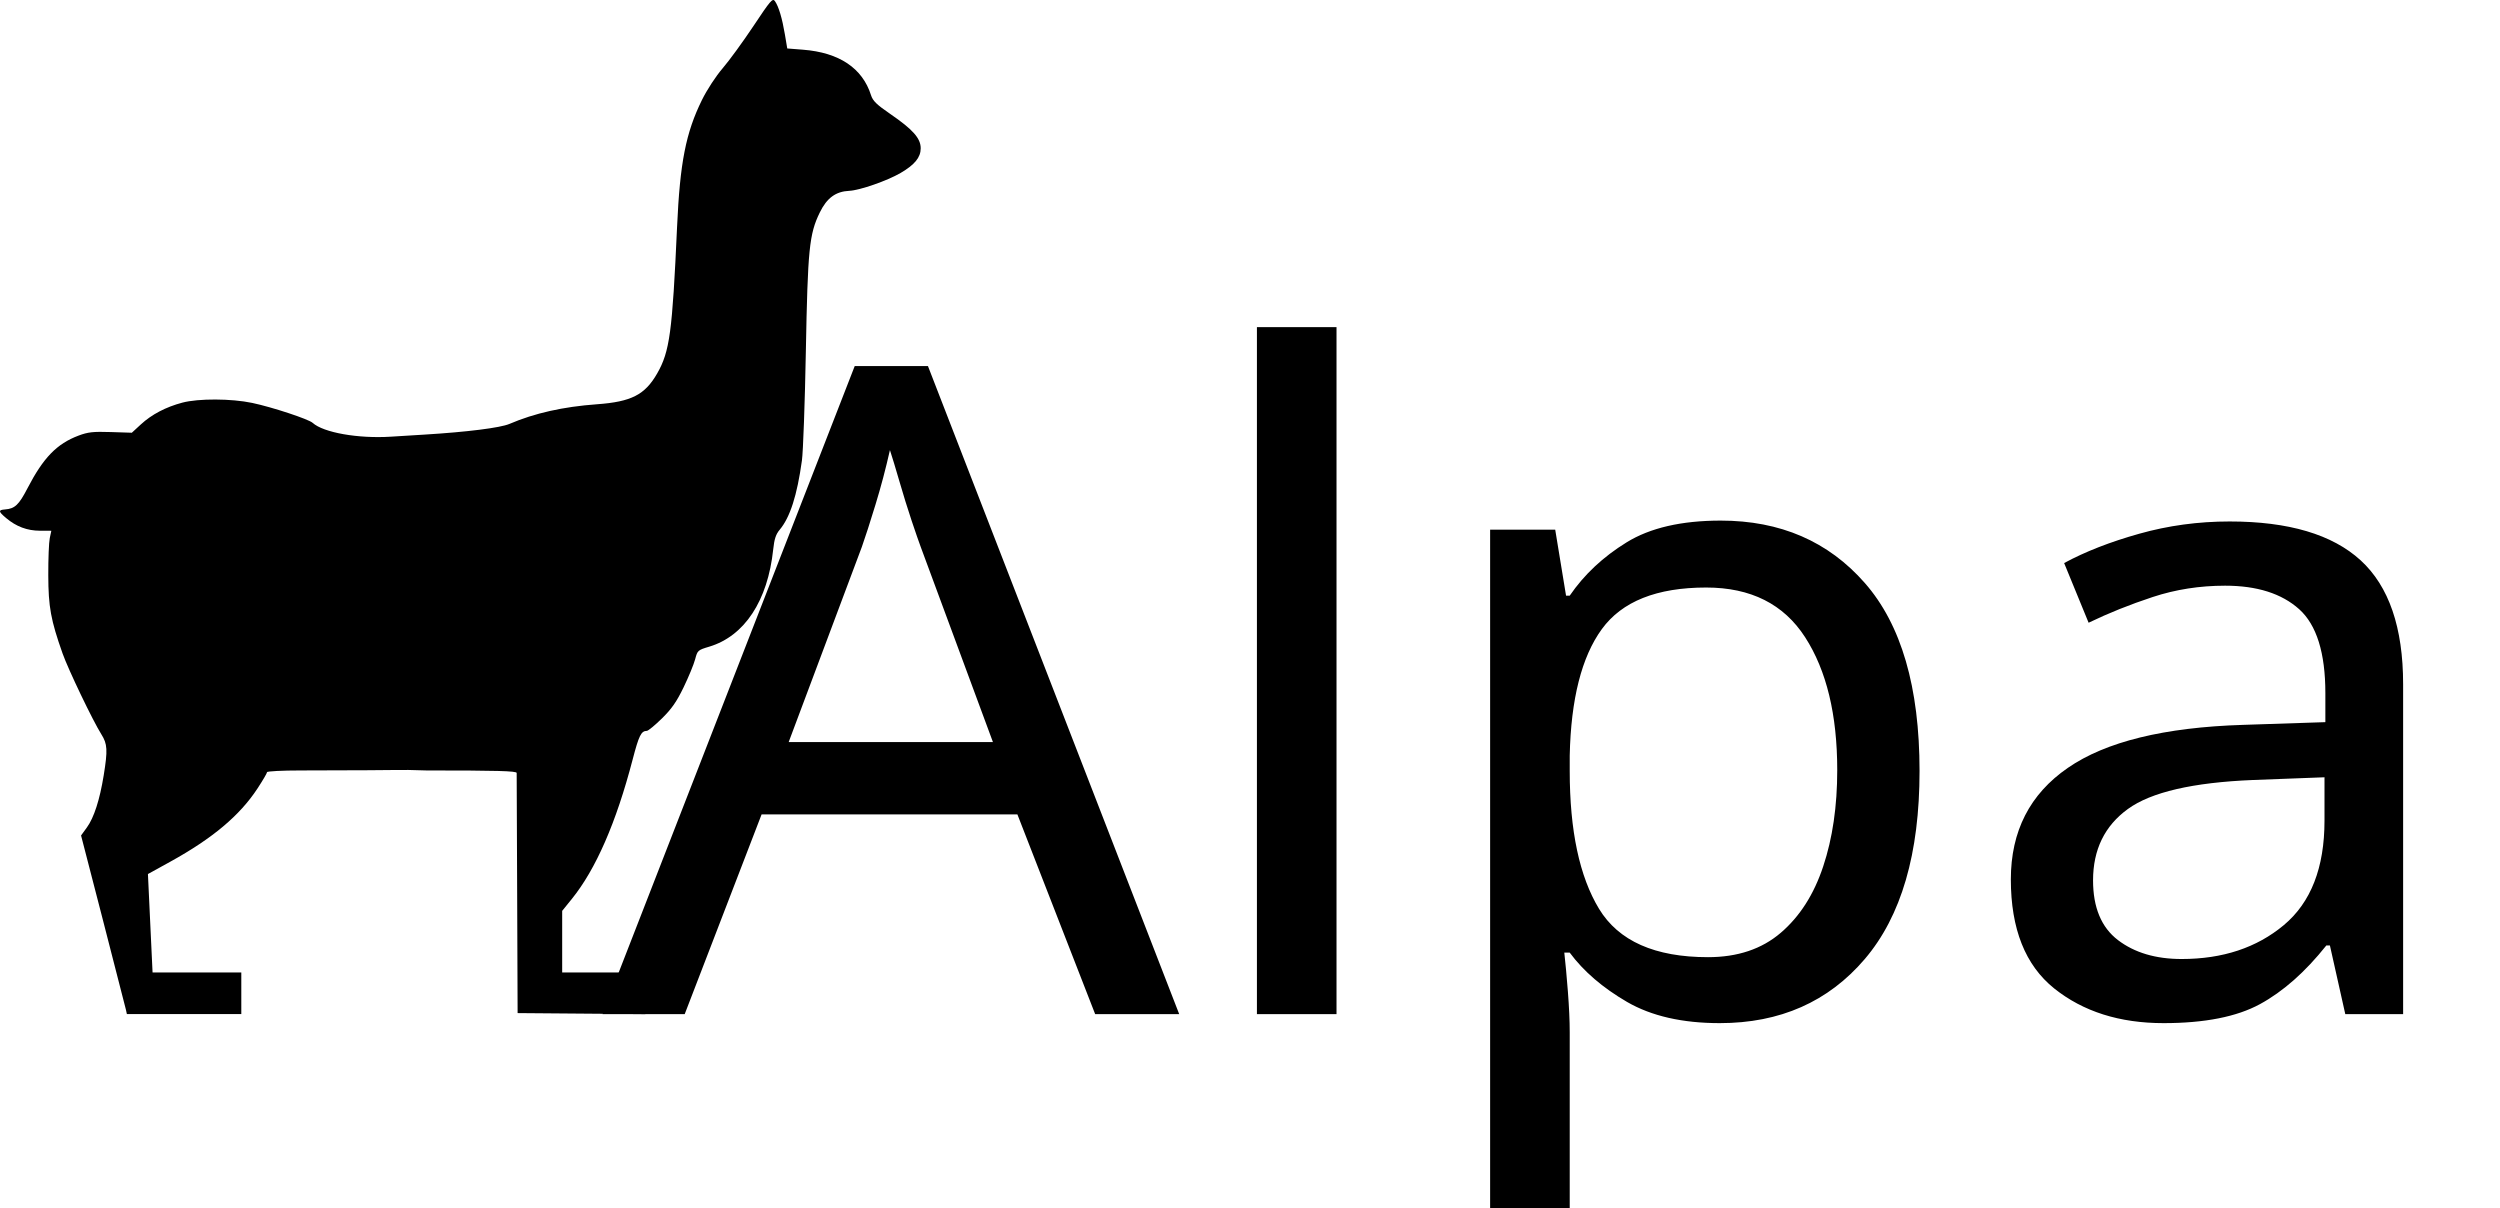
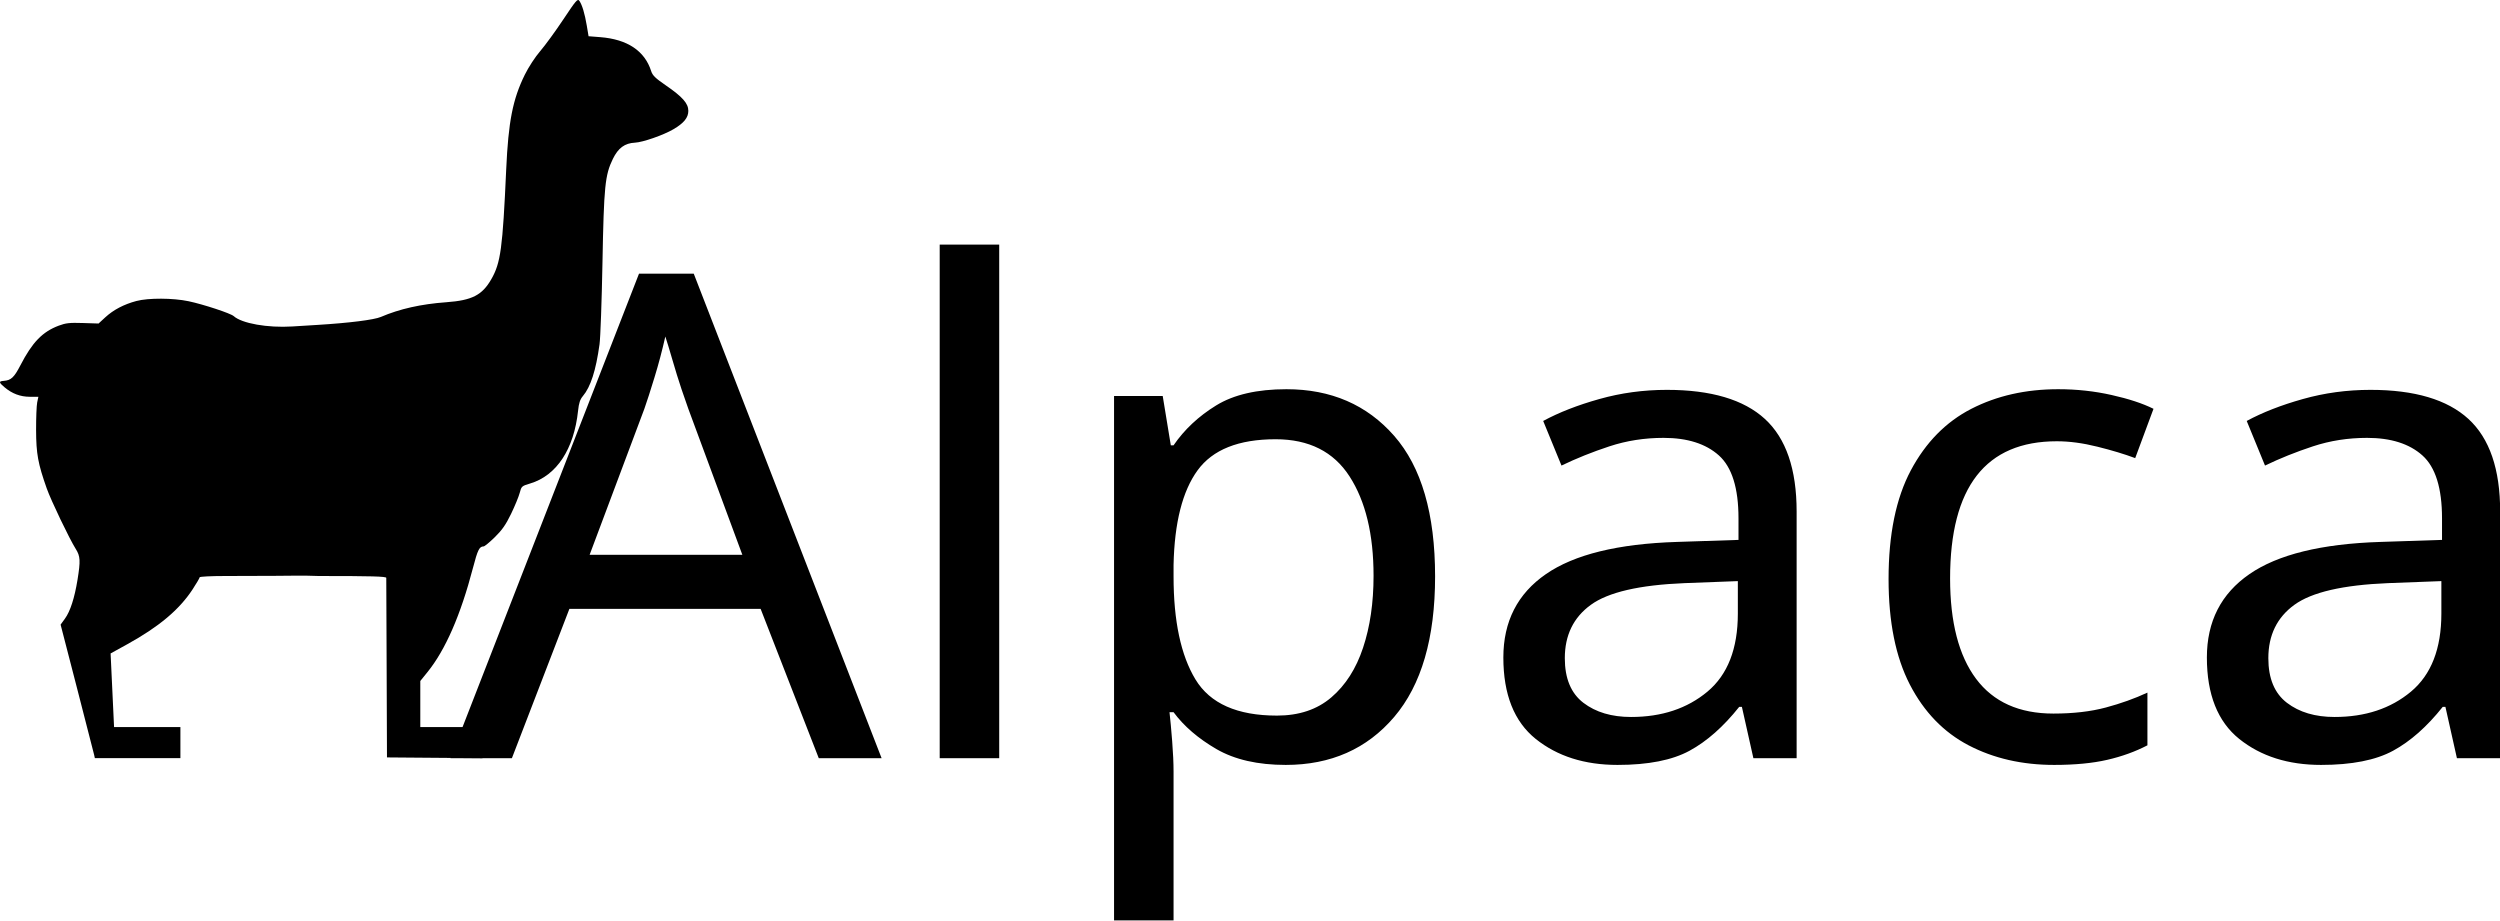
- <svg xmlns="http://www.w3.org/2000/svg" version="1.1" id="svg2" width="403.889" height="195.072" viewBox="0 0 403.889 195.072">
+ <svg xmlns="http://www.w3.org/2000/svg" version="1.1" id="svg2" width="540.232" height="198.888" viewBox="0 0 540.232 198.888">
  <defs id="defs6" />
  <path style="fill:#000000;stroke-width:0.32" d="m 20.34,163.11 c -0.086,-0.396 -1.752,-6.888 -3.701,-14.426 l -3.543,-13.706 0.947,-1.307 c 1.138,-1.571 2.071,-4.461 2.707,-8.383 0.667,-4.114 0.612,-5.09 -0.377,-6.658 -1.36,-2.155 -5.357,-10.489 -6.269,-13.073 -1.899,-5.38 -2.287,-7.5 -2.304,-12.608 -0.009,-2.64 0.098,-5.34 0.238,-6 l 0.255,-1.2 -1.855,-0.007 c -2.051,-0.008 -3.822,-0.674 -5.454,-2.052 -1.269,-1.071 -1.295,-1.302 -0.16,-1.388 1.569,-0.119 2.229,-0.74 3.6,-3.389 2.567,-4.962 4.752,-7.218 8.271,-8.541 1.523,-0.572 2.346,-0.663 5.206,-0.571 l 3.397,0.109 1.454,-1.34 c 1.757,-1.619 4.036,-2.814 6.717,-3.524 2.595,-0.687 7.903,-0.664 11.275,0.047 3.214,0.678 9.1,2.619 9.763,3.219 1.744,1.578 7.341,2.569 12.635,2.236 1.409,-0.088 3.858,-0.24 5.442,-0.336 6.855,-0.418 12.252,-1.096 13.72,-1.726 4.064,-1.742 8.679,-2.778 14.142,-3.175 5.554,-0.404 7.751,-1.53 9.728,-4.985 2.022,-3.534 2.441,-6.625 3.211,-23.696 0.468,-10.367 1.414,-15.189 4.02,-20.48 0.81,-1.645 2.244,-3.841 3.344,-5.12 1.059,-1.232 3.302,-4.309 4.984,-6.838 2.766,-4.159 3.097,-4.541 3.469,-4 0.6,0.872 1.162,2.756 1.599,5.353 l 0.384,2.285 2.54,0.199 c 5.85,0.459 9.607,2.971 10.991,7.348 0.291,0.919 0.905,1.519 3.093,3.021 3.672,2.52 4.935,3.943 4.935,5.559 0,1.471 -0.962,2.653 -3.244,3.985 -2.157,1.26 -6.608,2.81 -8.29,2.887 -2.196,0.101 -3.625,1.15 -4.77,3.501 -1.704,3.499 -1.944,5.893 -2.251,22.46 -0.154,8.272 -0.438,16.192 -0.633,17.6 -0.781,5.659 -1.92,9.204 -3.599,11.2 -0.612,0.728 -0.864,1.497 -1.043,3.183 -0.878,8.29 -4.632,13.992 -10.337,15.701 -1.837,0.55 -1.895,0.603 -2.274,2.041 -0.214,0.812 -1.051,2.844 -1.859,4.516 -1.137,2.349 -1.934,3.494 -3.509,5.04 -1.121,1.1 -2.217,2.002 -2.435,2.005 -0.919,0.011 -1.278,0.738 -2.302,4.662 -2.653,10.166 -5.944,17.705 -9.823,22.498 l -1.552,1.919 v 4.978 4.978 h 6.72 6.72 v 3.364 3.364 l -10.32,-0.084 -10.32,-0.084 -0.072,-19.2 c -0.04,-10.56 -0.076,-19.38 -0.08,-19.6 -0.006,-0.314 -3.137,-0.4 -14.568,-0.4 -6.176,-0.178 0.035,-0.024 -20.301,10e-6 -3.002,0 -5.459,0.126 -5.459,0.279 0,0.153 -0.697,1.341 -1.548,2.64 -2.863,4.365 -7.258,8.056 -14.073,11.816 l -3.622,1.999 0.189,4.033 c 0.104,2.218 0.272,5.797 0.374,7.953 l 0.185,3.92 h 7.168 7.168 v 3.36 3.36 h -9.243 -9.243 z" id="path4520" />
  <text xml:space="preserve" style="font-style:normal;font-weight:normal;font-size:26.368px;line-height:1.25;font-family:sans-serif;letter-spacing:0px;word-spacing:0px;fill:#000000;fill-opacity:1;stroke:none;stroke-width:1.521" x="97.337" y="163.839" id="text4524">
    <tspan id="tspan4522" x="97.337" y="163.839" style="font-style:normal;font-variant:normal;font-weight:normal;font-stretch:normal;font-size:146.038px;font-family:Uroob;-inkscape-font-specification:Uroob;stroke-width:1.521">Alpaca</tspan>
  </text>
</svg>
